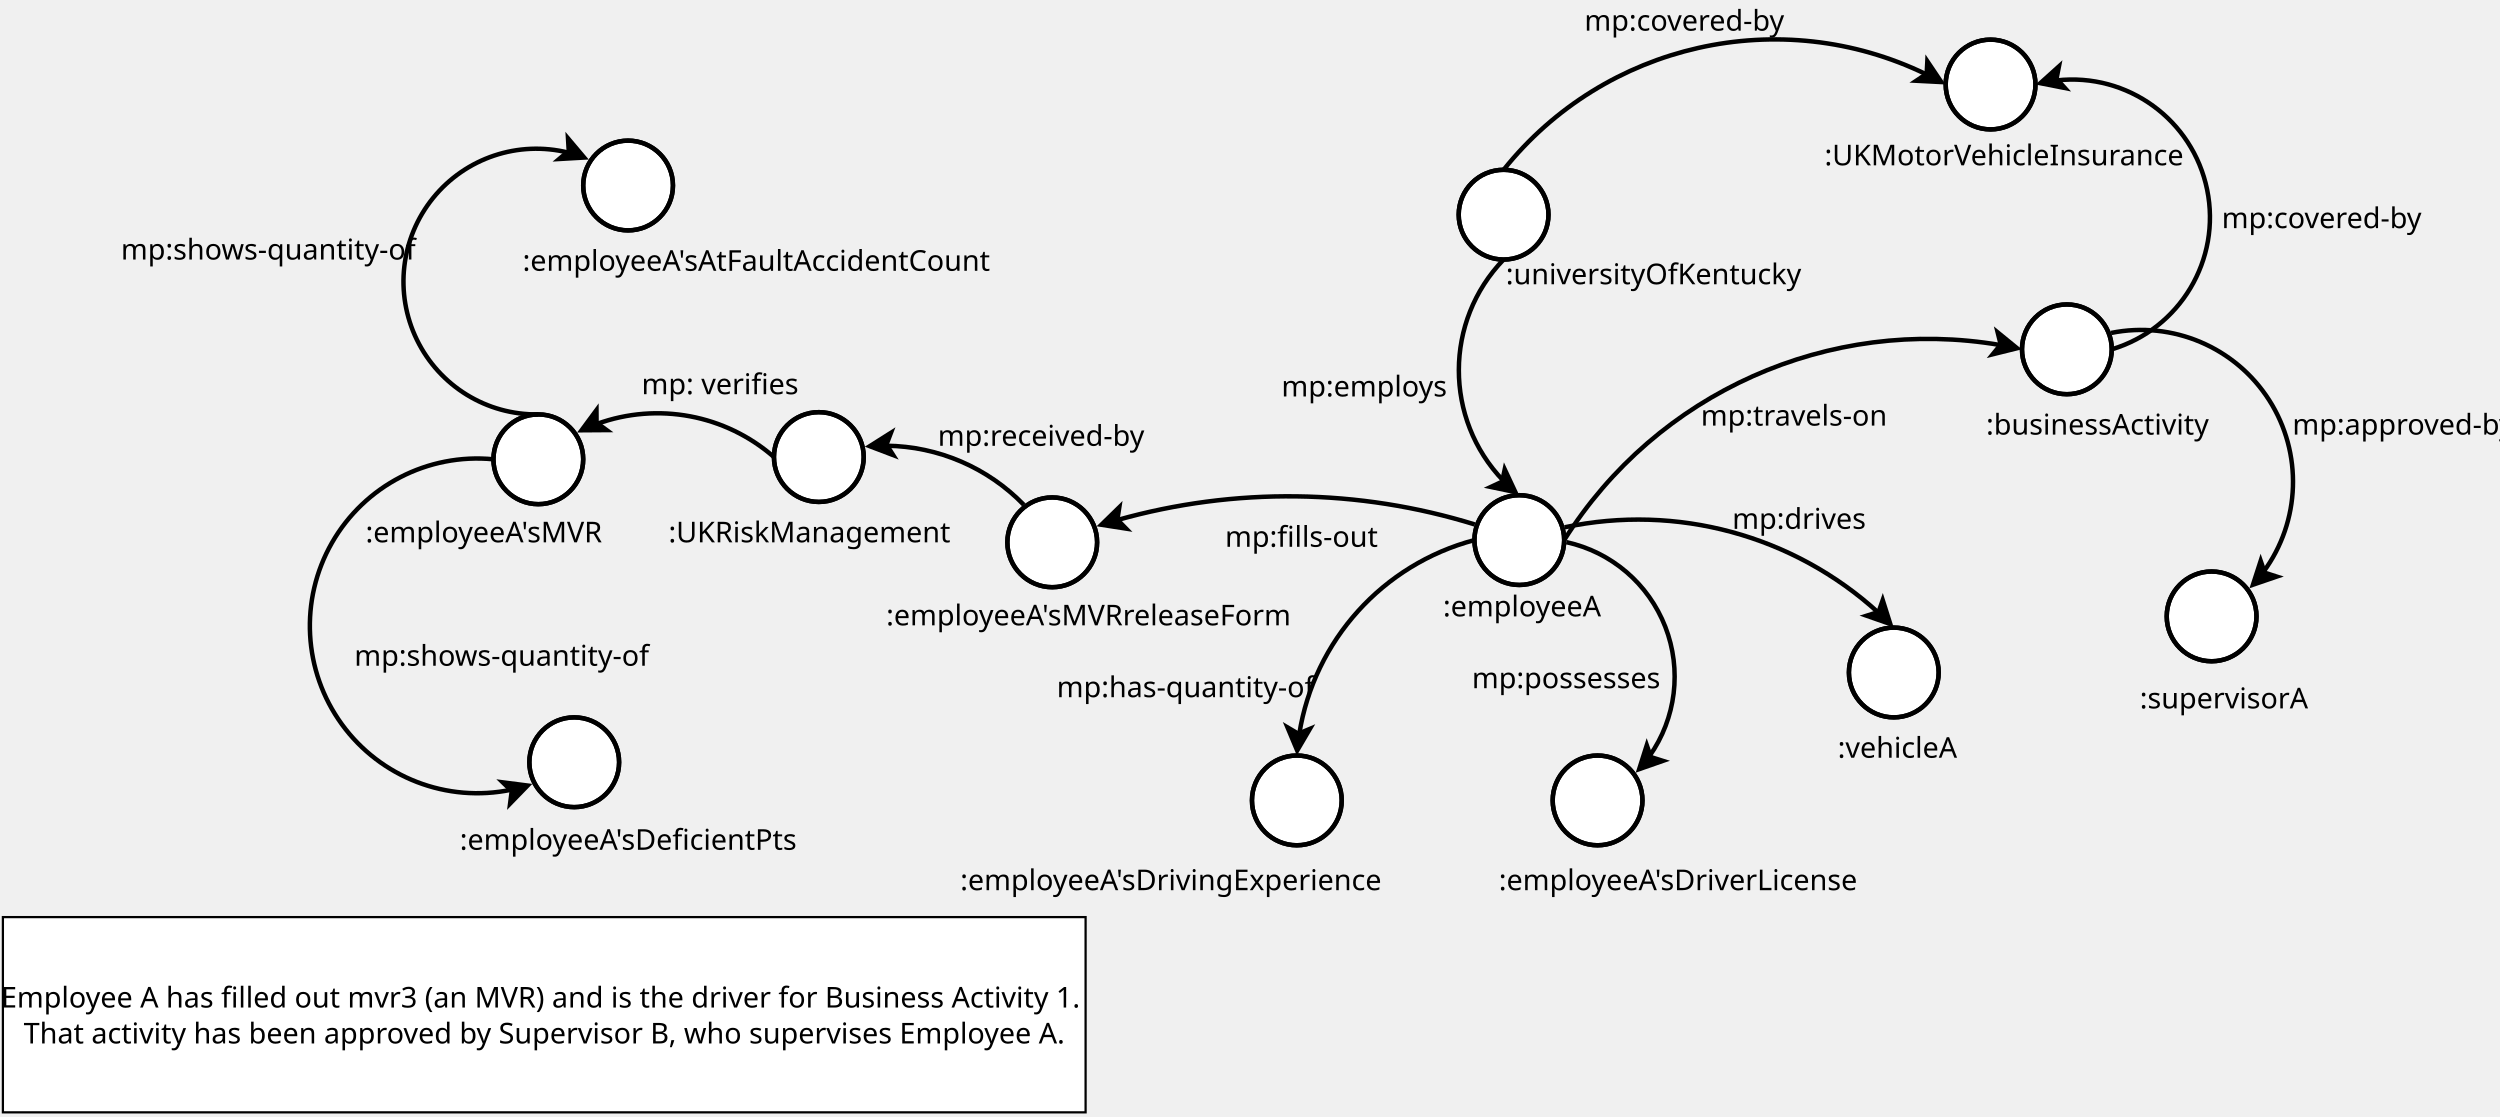
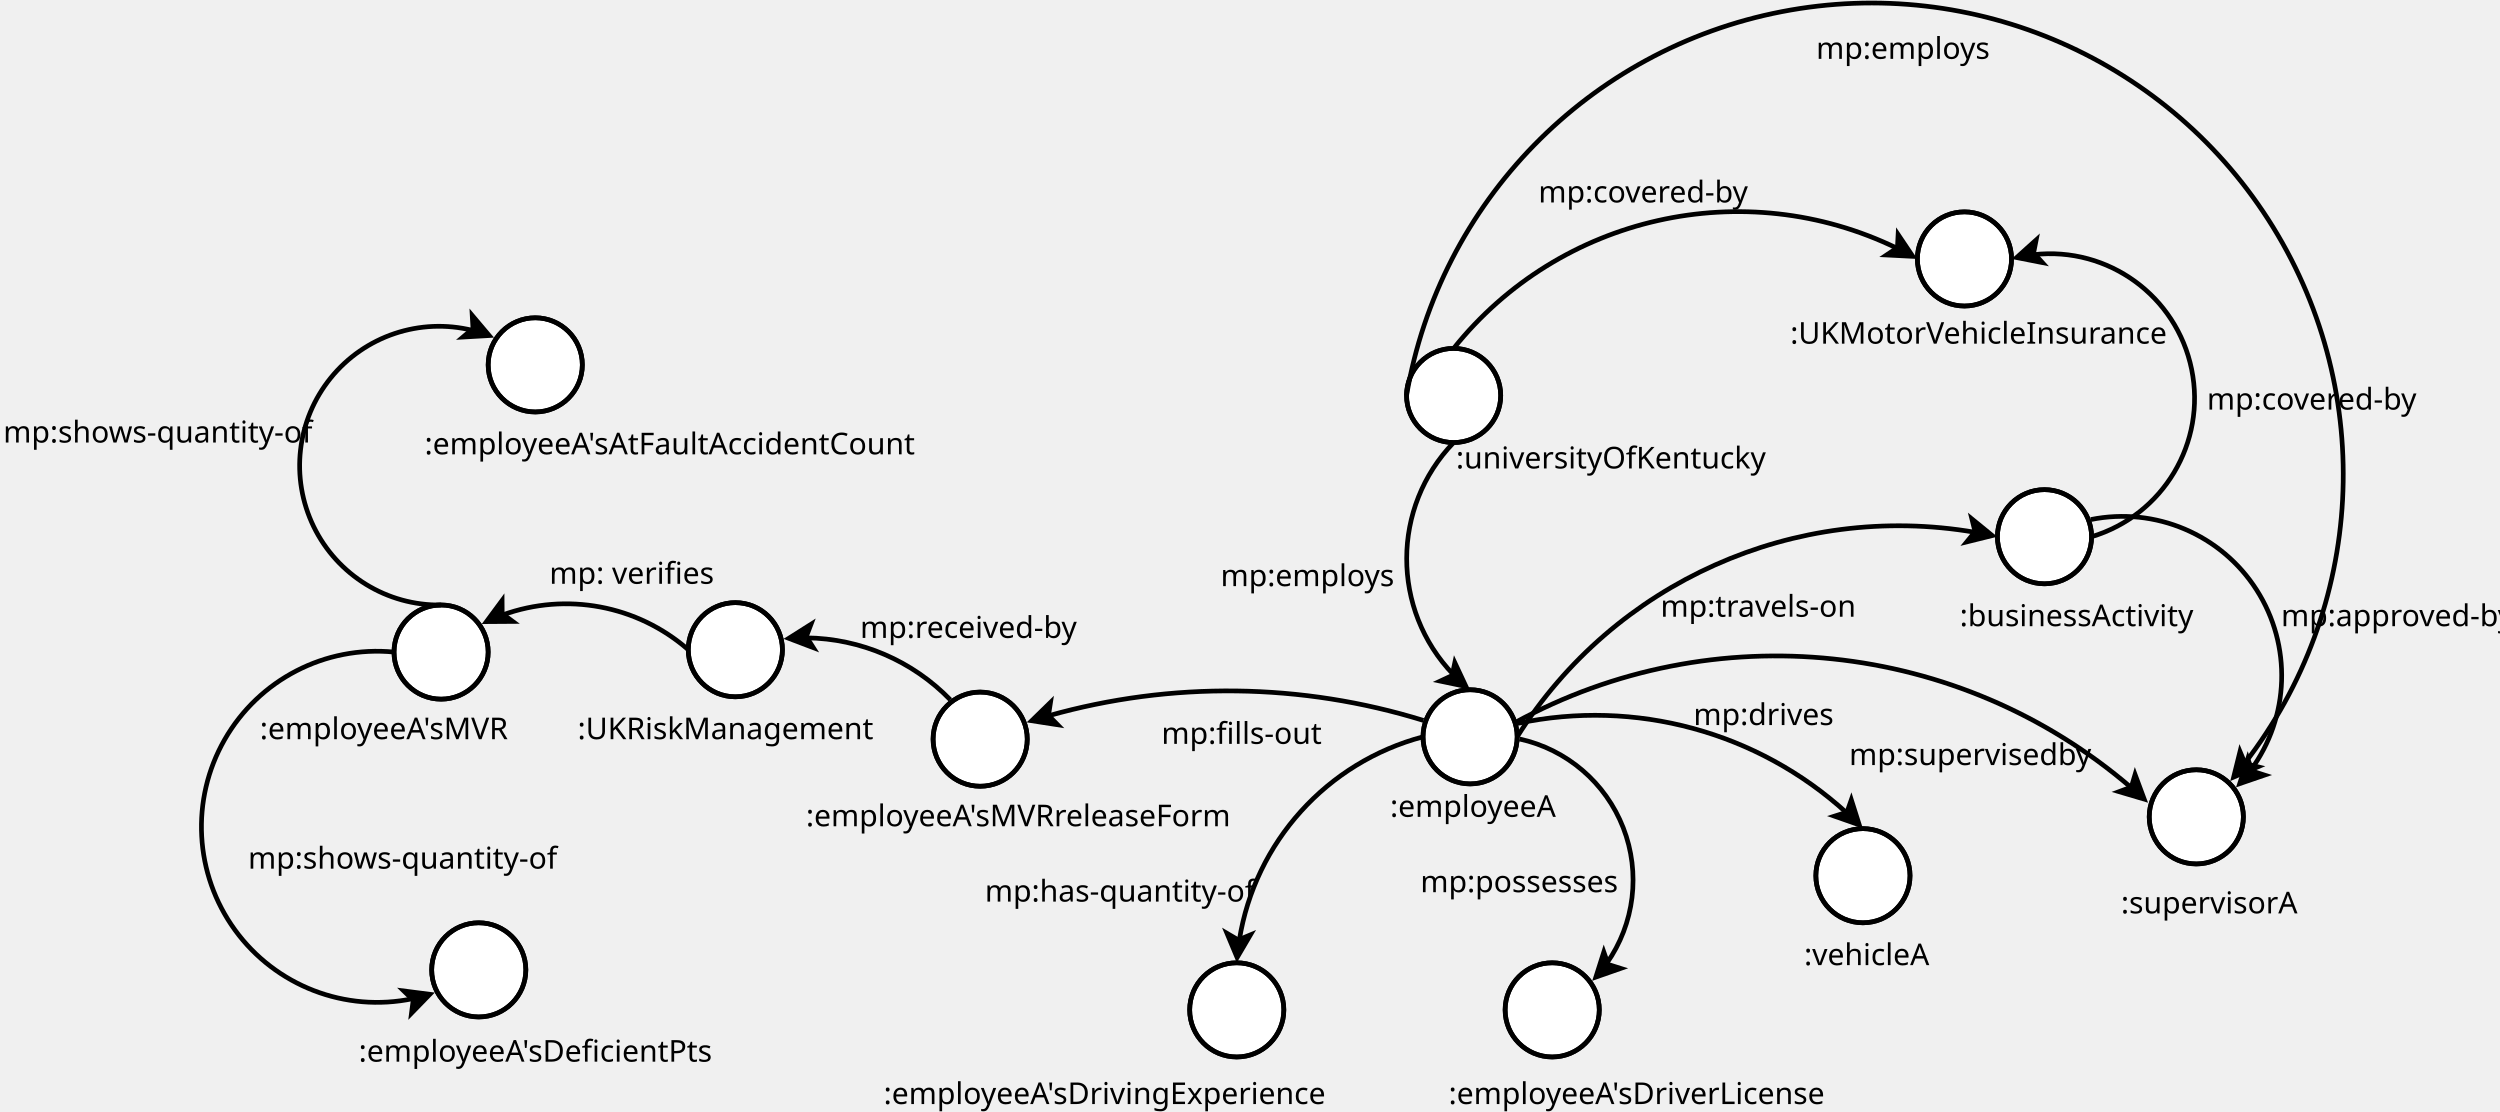
- <svg xmlns="http://www.w3.org/2000/svg" width="56cm" height="25cm" viewBox="3 24 1114 496">
+ <svg xmlns="http://www.w3.org/2000/svg" width="54cm" height="24cm" viewBox="56 -49 1061 472">
  <g>
    <ellipse style="fill: #ffffff" cx="680" cy="264" rx="20" ry="20" />
    <ellipse style="fill: none; fill-opacity:0; stroke-width: 2; stroke: #000000" cx="680" cy="264" rx="20" ry="20" />
    <ellipse style="fill: none; fill-opacity:0; stroke-width: 2; stroke: #000000" cx="680" cy="264" rx="20" ry="20" />
  </g>
  <g>
    <path style="fill: none; fill-opacity:0; stroke-width: 2; stroke: #000000" d="M 673,139 A 70.989,70.989 0 0 0 672.844,237.498" />
    <polygon style="fill: #000000" points="678.246,242.613 667.302,240.328 672.365,237.959 673.507,232.486 " />
    <polygon style="fill: none; fill-opacity:0; stroke-width: 2; stroke: #000000" points="678.246,242.613 667.302,240.328 672.365,237.959 673.507,232.486 " />
  </g>
  <text font-size="12.8" style="fill: #000000;text-anchor:start;font-family:sans-serif;font-style:normal;font-weight:normal" x="646" y="298">
    <tspan x="646" y="298">:employeeA</tspan>
  </text>
  <g>
    <ellipse style="fill: #ffffff" cx="673" cy="119" rx="20" ry="20" />
    <ellipse style="fill: none; fill-opacity:0; stroke-width: 2; stroke: #000000" cx="673" cy="119" rx="20" ry="20" />
    <ellipse style="fill: none; fill-opacity:0; stroke-width: 2; stroke: #000000" cx="673" cy="119" rx="20" ry="20" />
  </g>
  <text font-size="12.8" style="fill: #000000;text-anchor:start;font-family:sans-serif;font-style:normal;font-weight:normal" x="674" y="150">
    <tspan x="674" y="150">:universityOfKentucky</tspan>
  </text>
  <g>
    <ellipse style="fill: #ffffff" cx="890" cy="61" rx="20" ry="20" />
    <ellipse style="fill: none; fill-opacity:0; stroke-width: 2; stroke: #000000" cx="890" cy="61" rx="20" ry="20" />
    <ellipse style="fill: none; fill-opacity:0; stroke-width: 2; stroke: #000000" cx="890" cy="61" rx="20" ry="20" />
  </g>
  <text font-size="12.8" style="fill: #000000;text-anchor:start;font-family:sans-serif;font-style:normal;font-weight:normal" x="816" y="97">
    <tspan x="816" y="97">:UKMotorVehicleInsurance</tspan>
  </text>
  <text font-size="12.8" style="fill: #000000;text-anchor:start;font-family:sans-serif;font-style:normal;font-weight:normal" x="574" y="200">
    <tspan x="574" y="200">mp:employs</tspan>
  </text>
  <g>
    <path style="fill: none; fill-opacity:0; stroke-width: 2; stroke: #000000" d="M 861.395,56.476 A 154.622,154.622 0 0 0 673,99" />
    <polygon style="fill: #000000" points="868.054,59.898 856.889,59.319 861.529,56.201 861.818,50.618 " />
    <polygon style="fill: none; fill-opacity:0; stroke-width: 2; stroke: #000000" points="868.054,59.898 856.889,59.319 861.529,56.201 861.818,50.618 " />
  </g>
  <text font-size="12.8" style="fill: #000000;text-anchor:start;font-family:sans-serif;font-style:normal;font-weight:normal" x="709" y="37">
    <tspan x="709" y="37">mp:covered-by</tspan>
  </text>
  <g>
    <ellipse style="fill: #ffffff" cx="924" cy="179" rx="20" ry="20" />
    <ellipse style="fill: none; fill-opacity:0; stroke-width: 2; stroke: #000000" cx="924" cy="179" rx="20" ry="20" />
    <ellipse style="fill: none; fill-opacity:0; stroke-width: 2; stroke: #000000" cx="924" cy="179" rx="20" ry="20" />
  </g>
  <text font-size="12.8" style="fill: #000000;text-anchor:start;font-family:sans-serif;font-style:normal;font-weight:normal" x="888" y="217">
    <tspan x="888" y="217">:businessActivity</tspan>
  </text>
  <g>
    <path style="fill: none; fill-opacity:0; stroke-width: 2; stroke: #000000" d="M 944,179 A 61.404,61.404 0 0 0 919.471,59.171" />
    <polygon style="fill: #000000" points="912.155,60.405 920.464,52.923 919.385,58.408 923.126,62.562 " />
    <polygon style="fill: none; fill-opacity:0; stroke-width: 2; stroke: #000000" points="912.155,60.405 920.464,52.923 919.385,58.408 923.126,62.562 " />
  </g>
  <text font-size="12.8" style="fill: #000000;text-anchor:start;font-family:sans-serif;font-style:normal;font-weight:normal" x="993" y="125">
    <tspan x="993" y="125">mp:covered-by</tspan>
  </text>
  <g>
    <ellipse style="fill: #ffffff" cx="988.488" cy="298" rx="20" ry="20" />
    <ellipse style="fill: none; fill-opacity:0; stroke-width: 2; stroke: #000000" cx="988.488" cy="298" rx="20" ry="20" />
    <ellipse style="fill: none; fill-opacity:0; stroke-width: 2; stroke: #000000" cx="988.488" cy="298" rx="20" ry="20" />
  </g>
  <text font-size="12.8" style="fill: #000000;text-anchor:start;font-family:sans-serif;font-style:normal;font-weight:normal" x="956.488" y="339">
    <tspan x="956.488" y="339">:supervisorA</tspan>
  </text>
  <g>
    <path style="fill: none; fill-opacity:0; stroke-width: 2; stroke: #000000" d="M 1011.62,278.128 A 67.682,67.682 0 0 0 943.694,171.702" />
    <polygon style="fill: #000000" points="1006.92,283.89 1010.36,273.253 1012.18,278.541 1017.5,280.262 " />
    <polygon style="fill: none; fill-opacity:0; stroke-width: 2; stroke: #000000" points="1006.92,283.89 1010.36,273.253 1012.18,278.541 1017.5,280.262 " />
  </g>
  <text font-size="12.8" style="fill: #000000;text-anchor:start;font-family:sans-serif;font-style:normal;font-weight:normal" x="1024.49" y="217">
    <tspan x="1024.49" y="217">mp:approved-by</tspan>
  </text>
  <g>
    <path style="fill: none; fill-opacity:0; stroke-width: 2; stroke: #000000" d="M 894.458,177.112 A 191.376,191.376 0 0 0 700,264" />
    <polygon style="fill: #000000" points="901.818,178.51 890.966,181.2 894.5,176.868 893.156,171.442 " />
    <polygon style="fill: none; fill-opacity:0; stroke-width: 2; stroke: #000000" points="901.818,178.51 890.966,181.2 894.5,176.868 893.156,171.442 " />
  </g>
  <text font-size="12.8" style="fill: #000000;text-anchor:start;font-family:sans-serif;font-style:normal;font-weight:normal" x="760.876" y="213">
    <tspan x="760.876" y="213">mp:travels-on</tspan>
  </text>
  <g>
    <ellipse style="fill: #ffffff" cx="846.876" cy="323" rx="20" ry="20" />
    <ellipse style="fill: none; fill-opacity:0; stroke-width: 2; stroke: #000000" cx="846.876" cy="323" rx="20" ry="20" />
    <ellipse style="fill: none; fill-opacity:0; stroke-width: 2; stroke: #000000" cx="846.876" cy="323" rx="20" ry="20" />
  </g>
  <g>
    <path style="fill: none; fill-opacity:0; stroke-width: 2; stroke: #000000" d="M 839.893,296.235 A 158.637,158.637 0 0 0 700.202,258.304" />
    <polygon style="fill: #000000" points="845.318,301.396 834.765,297.704 840.094,296.014 841.94,290.738 " />
    <polygon style="fill: none; fill-opacity:0; stroke-width: 2; stroke: #000000" points="845.318,301.396 834.765,297.704 840.094,296.014 841.94,290.738 " />
  </g>
  <text font-size="12.8" style="fill: #000000;text-anchor:start;font-family:sans-serif;font-style:normal;font-weight:normal" x="821.876" y="361">
    <tspan x="821.876" y="361">:vehicleA</tspan>
  </text>
  <text font-size="12.8" style="fill: #000000;text-anchor:start;font-family:sans-serif;font-style:normal;font-weight:normal" x="774.876" y="259">
    <tspan x="774.876" y="259">mp:drives</tspan>
  </text>
  <g>
    <ellipse style="fill: #ffffff" cx="471.876" cy="265" rx="20" ry="20" />
    <ellipse style="fill: none; fill-opacity:0; stroke-width: 2; stroke: #000000" cx="471.876" cy="265" rx="20" ry="20" />
    <ellipse style="fill: none; fill-opacity:0; stroke-width: 2; stroke: #000000" cx="471.876" cy="265" rx="20" ry="20" />
  </g>
  <g>
    <path style="fill: none; fill-opacity:0; stroke-width: 2; stroke: #000000" d="M 660.18,257.044 A 280.729,280.729 0 0 0 500.947,255.049" />
    <polygon style="fill: #000000" points="493.758,257.172 501.758,249.362 500.901,254.886 504.806,258.887 " />
    <polygon style="fill: none; fill-opacity:0; stroke-width: 2; stroke: #000000" points="493.758,257.172 501.758,249.362 500.901,254.886 504.806,258.887 " />
  </g>
  <text font-size="12.8" style="fill: #000000;text-anchor:start;font-family:sans-serif;font-style:normal;font-weight:normal" x="548.876" y="267">
    <tspan x="548.876" y="267">mp:fills-out</tspan>
  </text>
  <g>
    <ellipse style="fill: #ffffff" cx="367.876" cy="227" rx="20" ry="20" />
    <ellipse style="fill: none; fill-opacity:0; stroke-width: 2; stroke: #000000" cx="367.876" cy="227" rx="20" ry="20" />
    <ellipse style="fill: none; fill-opacity:0; stroke-width: 2; stroke: #000000" cx="367.876" cy="227" rx="20" ry="20" />
  </g>
  <text font-size="12.8" style="fill: #000000;text-anchor:start;font-family:sans-serif;font-style:normal;font-weight:normal" x="300.876" y="265">
    <tspan x="300.876" y="265">:UKRiskManagement</tspan>
  </text>
  <g>
    <path style="fill: none; fill-opacity:0; stroke-width: 2; stroke: #000000" d="M 459.207,248.283 A 86.625,86.625 0 0 0 398.019,221.959" />
    <polygon style="fill: #000000" points="390.563,222.165 400.012,216.189 398.025,221.414 401.013,226.139 " />
    <polygon style="fill: none; fill-opacity:0; stroke-width: 2; stroke: #000000" points="390.563,222.165 400.012,216.189 398.025,221.414 401.013,226.139 " />
  </g>
  <text font-size="12.8" style="fill: #000000;text-anchor:start;font-family:sans-serif;font-style:normal;font-weight:normal" x="424.876" y="216">
    <tspan x="424.876" y="216" />
  </text>
  <text font-size="12.8" style="fill: #000000;text-anchor:start;font-family:sans-serif;font-style:normal;font-weight:normal" x="420.876" y="222">
    <tspan x="420.876" y="222">mp:received-by</tspan>
  </text>
  <g>
    <ellipse style="fill: #ffffff" cx="242.876" cy="228" rx="20" ry="20" />
    <ellipse style="fill: none; fill-opacity:0; stroke-width: 2; stroke: #000000" cx="242.876" cy="228" rx="20" ry="20" />
    <ellipse style="fill: none; fill-opacity:0; stroke-width: 2; stroke: #000000" cx="242.876" cy="228" rx="20" ry="20" />
  </g>
  <text font-size="12.8" style="fill: #000000;text-anchor:start;font-family:sans-serif;font-style:normal;font-weight:normal" x="165.877" y="265">
    <tspan x="165.877" y="265">:employeeA'sMVR</tspan>
  </text>
  <g>
    <path style="fill: none; fill-opacity:0; stroke-width: 2; stroke: #000000" d="M 347.876,227 A 78.912,78.912 0 0 0 269.031,212.226" />
    <polygon style="fill: #000000" points="262.142,215.065 268.787,206.073 268.827,211.664 273.322,214.986 " />
    <polygon style="fill: none; fill-opacity:0; stroke-width: 2; stroke: #000000" points="262.142,215.065 268.787,206.073 268.827,211.664 273.322,214.986 " />
  </g>
  <text font-size="12.8" style="fill: #000000;text-anchor:start;font-family:sans-serif;font-style:normal;font-weight:normal" x="288.876" y="199">
    <tspan x="288.876" y="199">mp: verifies</tspan>
  </text>
  <g>
    <ellipse style="fill: #ffffff" cx="580.876" cy="380" rx="20" ry="20" />
    <ellipse style="fill: none; fill-opacity:0; stroke-width: 2; stroke: #000000" cx="580.876" cy="380" rx="20" ry="20" />
    <ellipse style="fill: none; fill-opacity:0; stroke-width: 2; stroke: #000000" cx="580.876" cy="380" rx="20" ry="20" />
  </g>
  <text font-size="12.8" style="fill: #000000;text-anchor:start;font-family:sans-serif;font-style:normal;font-weight:normal" x="430.876" y="420">
    <tspan x="430.876" y="420">:employeeA'sDrivingExperience</tspan>
  </text>
  <g>
    <path style="fill: none; fill-opacity:0; stroke-width: 2; stroke: #000000" d="M 660,264 A 106.729,106.729 0 0 0 581.967,350.356" />
    <polygon style="fill: #000000" points="581.026,357.769 576.708,347.456 581.529,350.286 586.686,348.127 " />
    <polygon style="fill: none; fill-opacity:0; stroke-width: 2; stroke: #000000" points="581.026,357.769 576.708,347.456 581.529,350.286 586.686,348.127 " />
  </g>
  <text font-size="12.8" style="fill: #000000;text-anchor:start;font-family:sans-serif;font-style:normal;font-weight:normal" x="473.876" y="334">
    <tspan x="473.876" y="334">mp:has-quantity-of</tspan>
  </text>
  <g>
    <ellipse style="fill: #ffffff" cx="714.876" cy="380" rx="20" ry="20" />
    <ellipse style="fill: none; fill-opacity:0; stroke-width: 2; stroke: #000000" cx="714.876" cy="380" rx="20" ry="20" />
    <ellipse style="fill: none; fill-opacity:0; stroke-width: 2; stroke: #000000" cx="714.876" cy="380" rx="20" ry="20" />
  </g>
  <text font-size="12.8" style="fill: #000000;text-anchor:start;font-family:sans-serif;font-style:normal;font-weight:normal" x="670.876" y="420">
    <tspan x="670.876" y="420">:employeeA'sDriverLicense</tspan>
  </text>
  <g>
    <path style="fill: none; fill-opacity:0; stroke-width: 2; stroke: #000000" d="M 738.021,360.245 A 61.389,61.389 0 0 0 700.97,264.919" />
    <polygon style="fill: #000000" points="733.421,366.065 736.804,355.409 738.648,360.687 743.976,362.378 " />
    <polygon style="fill: none; fill-opacity:0; stroke-width: 2; stroke: #000000" points="733.421,366.065 736.804,355.409 738.648,360.687 743.976,362.378 " />
  </g>
  <text font-size="12.8" style="fill: #000000;text-anchor:start;font-family:sans-serif;font-style:normal;font-weight:normal" x="658.876" y="330">
    <tspan x="658.876" y="330">mp:possesses</tspan>
  </text>
  <g>
    <ellipse style="fill: #ffffff" cx="282.876" cy="106" rx="20" ry="20" />
    <ellipse style="fill: none; fill-opacity:0; stroke-width: 2; stroke: #000000" cx="282.876" cy="106" rx="20" ry="20" />
    <ellipse style="fill: none; fill-opacity:0; stroke-width: 2; stroke: #000000" cx="282.876" cy="106" rx="20" ry="20" />
  </g>
  <text font-size="12.8" style="fill: #000000;text-anchor:start;font-family:sans-serif;font-style:normal;font-weight:normal" x="235.876" y="144">
    <tspan x="235.876" y="144">:employeeA'sAtFaultAccidentCount</tspan>
  </text>
  <g>
    <path style="fill: none; fill-opacity:0; stroke-width: 2; stroke: #000000" d="M 256.234,91.351 A 59.198,59.198 0 1 0 242.876,208" />
    <polygon style="fill: #000000" points="263.316,93.541 252.154,94.185 256.426,90.579 256.104,84.998 " />
    <polygon style="fill: none; fill-opacity:0; stroke-width: 2; stroke: #000000" points="263.316,93.541 252.154,94.185 256.426,90.579 256.104,84.998 " />
  </g>
  <text font-size="12.8" style="fill: #000000;text-anchor:start;font-family:sans-serif;font-style:normal;font-weight:normal" x="56.877" y="139">
    <tspan x="56.877" y="139">mp:shows-quantity-of</tspan>
  </text>
  <g>
    <ellipse style="fill: #ffffff" cx="258.876" cy="363" rx="20" ry="20" />
    <ellipse style="fill: none; fill-opacity:0; stroke-width: 2; stroke: #000000" cx="258.876" cy="363" rx="20" ry="20" />
    <ellipse style="fill: none; fill-opacity:0; stroke-width: 2; stroke: #000000" cx="258.876" cy="363" rx="20" ry="20" />
  </g>
  <text font-size="12.8" style="fill: #000000;text-anchor:start;font-family:sans-serif;font-style:normal;font-weight:normal" x="207.876" y="402">
    <tspan x="207.876" y="402">:employeeA'sDeficientPts</tspan>
  </text>
  <g>
    <path style="fill: none; fill-opacity:0; stroke-width: 2; stroke: #000000" d="M 222.876,228 A 74.577,74.577 0 1 0 230.892,375.229" />
    <polygon style="fill: #000000" points="238.103,373.379 230.308,381.393 231.022,375.849 227.014,371.951 " />
    <polygon style="fill: none; fill-opacity:0; stroke-width: 2; stroke: #000000" points="238.103,373.379 230.308,381.393 231.022,375.849 227.014,371.951 " />
  </g>
  <text font-size="12.8" style="fill: #000000;text-anchor:start;font-family:sans-serif;font-style:normal;font-weight:normal" x="160.877" y="320">
    <tspan x="160.877" y="320">mp:shows-quantity-of</tspan>
  </text>
  <text font-size="12.8" style="fill: #000000;text-anchor:start;font-family:sans-serif;font-style:normal;font-weight:normal" x="397.876" y="302">
    <tspan x="397.876" y="302">:employeeA'sMVRreleaseForm</tspan>
  </text>
-   <text font-size="12.8" style="fill: #000000;text-anchor:start;font-family:sans-serif;font-style:normal;font-weight:normal" x="59" y="135">
-     <tspan x="59" y="135" />
-   </text>
-   <g>
-     <rect style="fill: #ffffff" x="4.29" y="432" width="482.45" height="87" />
-     <rect style="fill: none; fill-opacity:0; stroke-width: 1; stroke: #000000" x="4.29" y="432" width="482.45" height="87" />
-     <text font-size="12.8" style="fill: #000000;text-anchor:middle;font-family:sans-serif;font-style:normal;font-weight:normal" x="245.515" y="472.3">
-       <tspan x="245.515" y="472.3">Employee A has filled out mvr3 (an MVR) and is the driver for Business Activity 1.</tspan>
-       <tspan x="245.515" y="488.3"> That activity has been approved by Supervisor B, who supervises Employee A. </tspan>
-     </text>
-   </g>
+   <g>
+     <path style="fill: none; fill-opacity:0; stroke-width: 2; stroke: #000000" d="M 960.754,285.507 A 231.392,231.392 0 0 0 699,258" />
+     <polygon style="fill: #000000" points="966.366,290.473 955.647,287.297 960.888,285.351 962.476,279.992 " />
+     <polygon style="fill: none; fill-opacity:0; stroke-width: 2; stroke: #000000" points="966.366,290.473 955.647,287.297 960.888,285.351 962.476,279.992 " />
+   </g>
+   <text font-size="12.8" style="fill: #000000;text-anchor:start;font-family:sans-serif;font-style:normal;font-weight:normal" x="841" y="276">
+     <tspan x="841" y="276">mp:supervisedby</tspan>
+   </text>
+   <g>
+     <path style="fill: none; fill-opacity:0; stroke-width: 2; stroke: #000000" d="M 1009.05,275.249 A 200.382,200.382 0 1 0 653,119" />
+     <polygon style="fill: #000000" points="1004.36,281.097 1007.06,270.246 1009.23,275.394 1014.66,276.74 " />
+     <polygon style="fill: none; fill-opacity:0; stroke-width: 2; stroke: #000000" points="1004.36,281.097 1007.06,270.246 1009.23,275.394 1014.66,276.74 " />
+   </g>
+   <text font-size="12.8" style="fill: #000000;text-anchor:start;font-family:sans-serif;font-style:normal;font-weight:normal" x="827" y="-24">
+     <tspan x="827" y="-24">mp:employs</tspan>
+   </text>
</svg>
